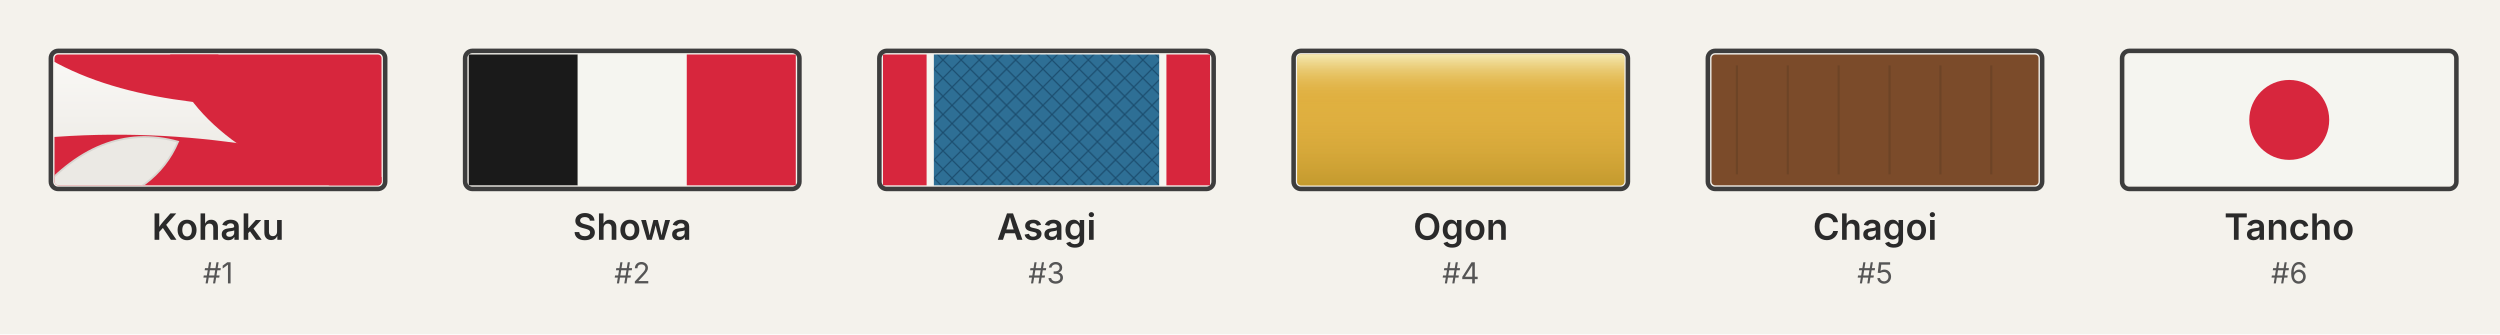
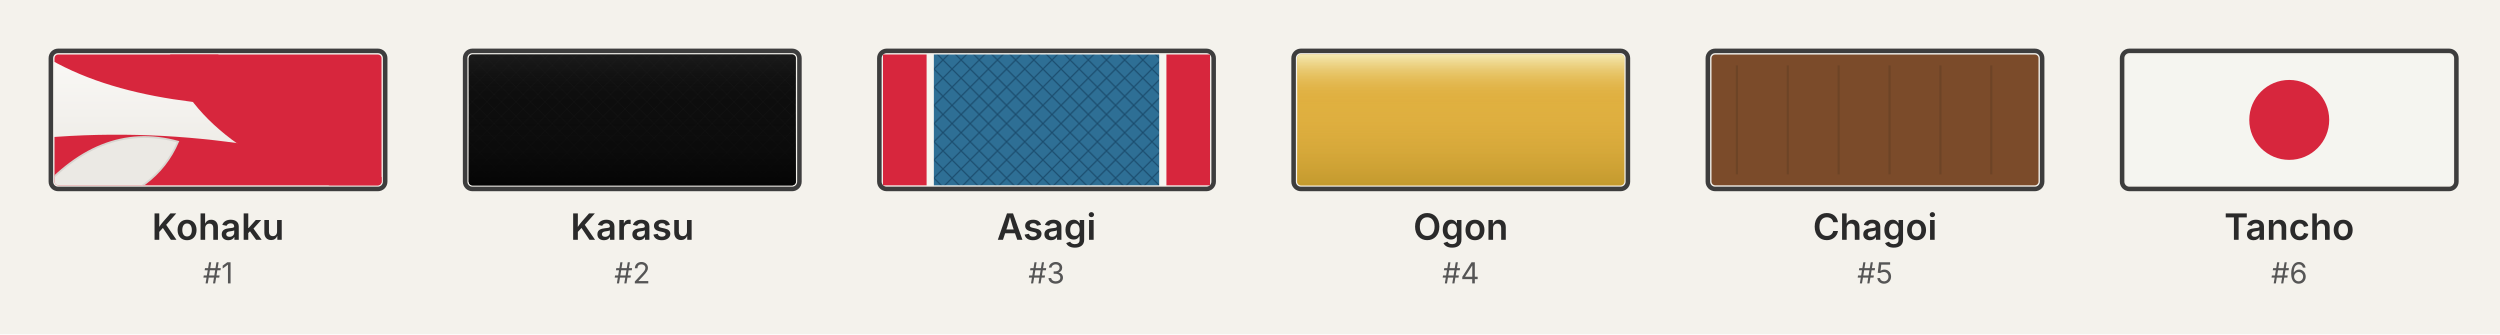
<svg xmlns="http://www.w3.org/2000/svg" viewBox="0 0 688 92" width="688" height="92" role="img" aria-labelledby="title desc">
  <defs>
    <linearGradient id="ogonShine" x1="0" y1="0" x2="0" y2="1">
      <stop offset="0%" stop-color="#F5EDB8" stop-opacity="0.95" />
      <stop offset="35%" stop-color="#E0B040" stop-opacity="0" />
      <stop offset="100%" stop-color="#C49A2E" />
    </linearGradient>
    <pattern id="asagiScale" width="5" height="5" patternUnits="userSpaceOnUse">
      <rect width="5" height="5" fill="#2E6F95" />
      <path d="M0 0 L5 5 M5 0 L0 5" stroke="#1a4a6b" stroke-width="0.35" opacity="0.85" />
    </pattern>
    <clipPath id="crestInner" clipPathUnits="userSpaceOnUse">
      <rect x="0" y="0" width="90" height="36" rx="1" />
    </clipPath>
    <linearGradient id="kohakuFlankSkin" x1="0" y1="0" x2="0" y2="1">
      <stop offset="0%" stop-color="#faf9f6" />
      <stop offset="45%" stop-color="#f3f1ed" />
      <stop offset="100%" stop-color="#e9e6e0" />
    </linearGradient>
+     <linearGradient id="karasuSheen" x1="0" y1="0" x2="0" y2="1">
+       <stop offset="0%" stop-color="#2a2a2a" stop-opacity="0.45" />
+       <stop offset="42%" stop-color="#0D0D0D" stop-opacity="0" />
+       <stop offset="100%" stop-color="#050505" />
+     </linearGradient>
+     <pattern id="karasuMicroScale" width="4" height="4" patternUnits="userSpaceOnUse">
+       <rect width="4" height="4" fill="#0D0D0D" />
+       <path d="M0 0 L4 4 M4 0 L0 4" stroke="#242424" stroke-width="0.22" opacity="0.4" />
+     </pattern>
    <style type="text/css">
      .slot { fill: none; stroke: #3d3d3d; stroke-width: 1.25; }
      .label { font-family: system-ui, -apple-system, "Segoe UI", sans-serif; font-size: 10px; fill: #2a2a2a; font-weight: 600; }
      .sublabel { font-family: system-ui, -apple-system, "Segoe UI", sans-serif; font-size: 8px; fill: #555; }
    </style>
  </defs>
  <rect width="688" height="92" fill="#f4f2ec" />
  <g transform="translate(14,14)">
    <rect class="slot" x="0" y="0" width="92" height="38" rx="2" />
    <rect x="1" y="1" width="90" height="36" rx="1" fill="#f5f5f0" />
    <g transform="translate(1,1)" clip-path="url(#crestInner)">
      <rect width="90" height="36" fill="url(#kohakuFlankSkin)" />
      <path fill="#e3e1db" opacity="0.85" d="M 0 0 L 90 0 Q 90 7 45 10 Q 0 7 0 0 Z" />
      <path fill="#D7263D" d="M -35 28 C 8 18 48 22 78 30 C 105 36 115 52 95 60 L -40 60 Z" />
      <path fill="#D7263D" d="M 55 -25 C 100 -12 108 18 88 38 C 62 36 38 20 32 2 C 30 -18 40 -28 55 -25 Z" />
      <path fill="#D7263D" d="M -20 -15 C 25 -22 52 -5 48 14 C 20 12 -5 5 -20 -15 Z" />
      <path fill="#ebe9e4" stroke="#d8d6d1" stroke-width="0.5" d="M -6 40 Q 12 18 34 24 Q 28 38 10 42 Q -2 44 -6 40 Z" />
    </g>
  </g>
  <text class="label" x="60" y="66" text-anchor="middle">Kohaku</text>
  <text class="sublabel" x="60" y="78" text-anchor="middle">#1</text>
  <g transform="translate(128,14)">
    <rect class="slot" x="0" y="0" width="92" height="38" rx="2" />
-     <rect x="1" y="1" width="30" height="36" fill="#1A1A1A" />
-     <rect x="31" y="1" width="30" height="36" fill="#f5f5f0" />
-     <rect x="61" y="1" width="30" height="36" fill="#D7263D" />
+     <rect x="1" y="1" width="90" height="36" rx="1" fill="#0D0D0D" />
+     <rect x="1" y="1" width="90" height="36" rx="1" fill="url(#karasuMicroScale)" opacity="0.5" />
+     <rect x="1" y="1" width="90" height="36" rx="1" fill="url(#karasuSheen)" />
  </g>
-   <text class="label" x="174" y="66" text-anchor="middle">Showa</text>
+   <text class="label" x="174" y="66" text-anchor="middle">Karasu</text>
  <text class="sublabel" x="174" y="78" text-anchor="middle">#2</text>
  <g transform="translate(242,14)">
    <rect class="slot" x="0" y="0" width="92" height="38" rx="2" />
    <rect x="1" y="1" width="90" height="36" rx="1" fill="#f5f5f0" />
    <rect x="1" y="1" width="12" height="36" fill="#D7263D" />
    <rect x="79" y="1" width="12" height="36" fill="#D7263D" />
    <rect x="15" y="1" width="62" height="36" fill="url(#asagiScale)" />
  </g>
  <text class="label" x="288" y="66" text-anchor="middle">Asagi</text>
  <text class="sublabel" x="288" y="78" text-anchor="middle">#3</text>
  <g transform="translate(356,14)">
    <rect class="slot" x="0" y="0" width="92" height="38" rx="2" />
    <rect x="1" y="1" width="90" height="36" rx="1" fill="#E0B040" />
    <rect x="1" y="1" width="90" height="36" rx="1" fill="url(#ogonShine)" />
  </g>
  <text class="label" x="402" y="66" text-anchor="middle">Ogon</text>
  <text class="sublabel" x="402" y="78" text-anchor="middle">#4</text>
  <g transform="translate(470,14)">
    <rect class="slot" x="0" y="0" width="92" height="38" rx="2" />
    <rect x="1" y="1" width="90" height="36" rx="1" fill="#7B4B2A" />
    <g opacity="0.22" stroke="#3d2818" stroke-width="0.6">
      <line x1="8" y1="4" x2="8" y2="34" />
      <line x1="22" y1="4" x2="22" y2="34" />
      <line x1="36" y1="4" x2="36" y2="34" />
      <line x1="50" y1="4" x2="50" y2="34" />
      <line x1="64" y1="4" x2="64" y2="34" />
      <line x1="78" y1="4" x2="78" y2="34" />
    </g>
  </g>
  <text class="label" x="516" y="66" text-anchor="middle">Chagoi</text>
  <text class="sublabel" x="516" y="78" text-anchor="middle">#5</text>
  <g transform="translate(584,14)">
    <rect class="slot" x="0" y="0" width="92" height="38" rx="2" />
    <rect x="1" y="1" width="90" height="36" rx="1" fill="#f5f5f0" />
    <circle cx="46" cy="19" r="11" fill="#D7263D" />
  </g>
  <text class="label" x="630" y="66" text-anchor="middle">Tancho</text>
  <text class="sublabel" x="630" y="78" text-anchor="middle">#6</text>
</svg>
